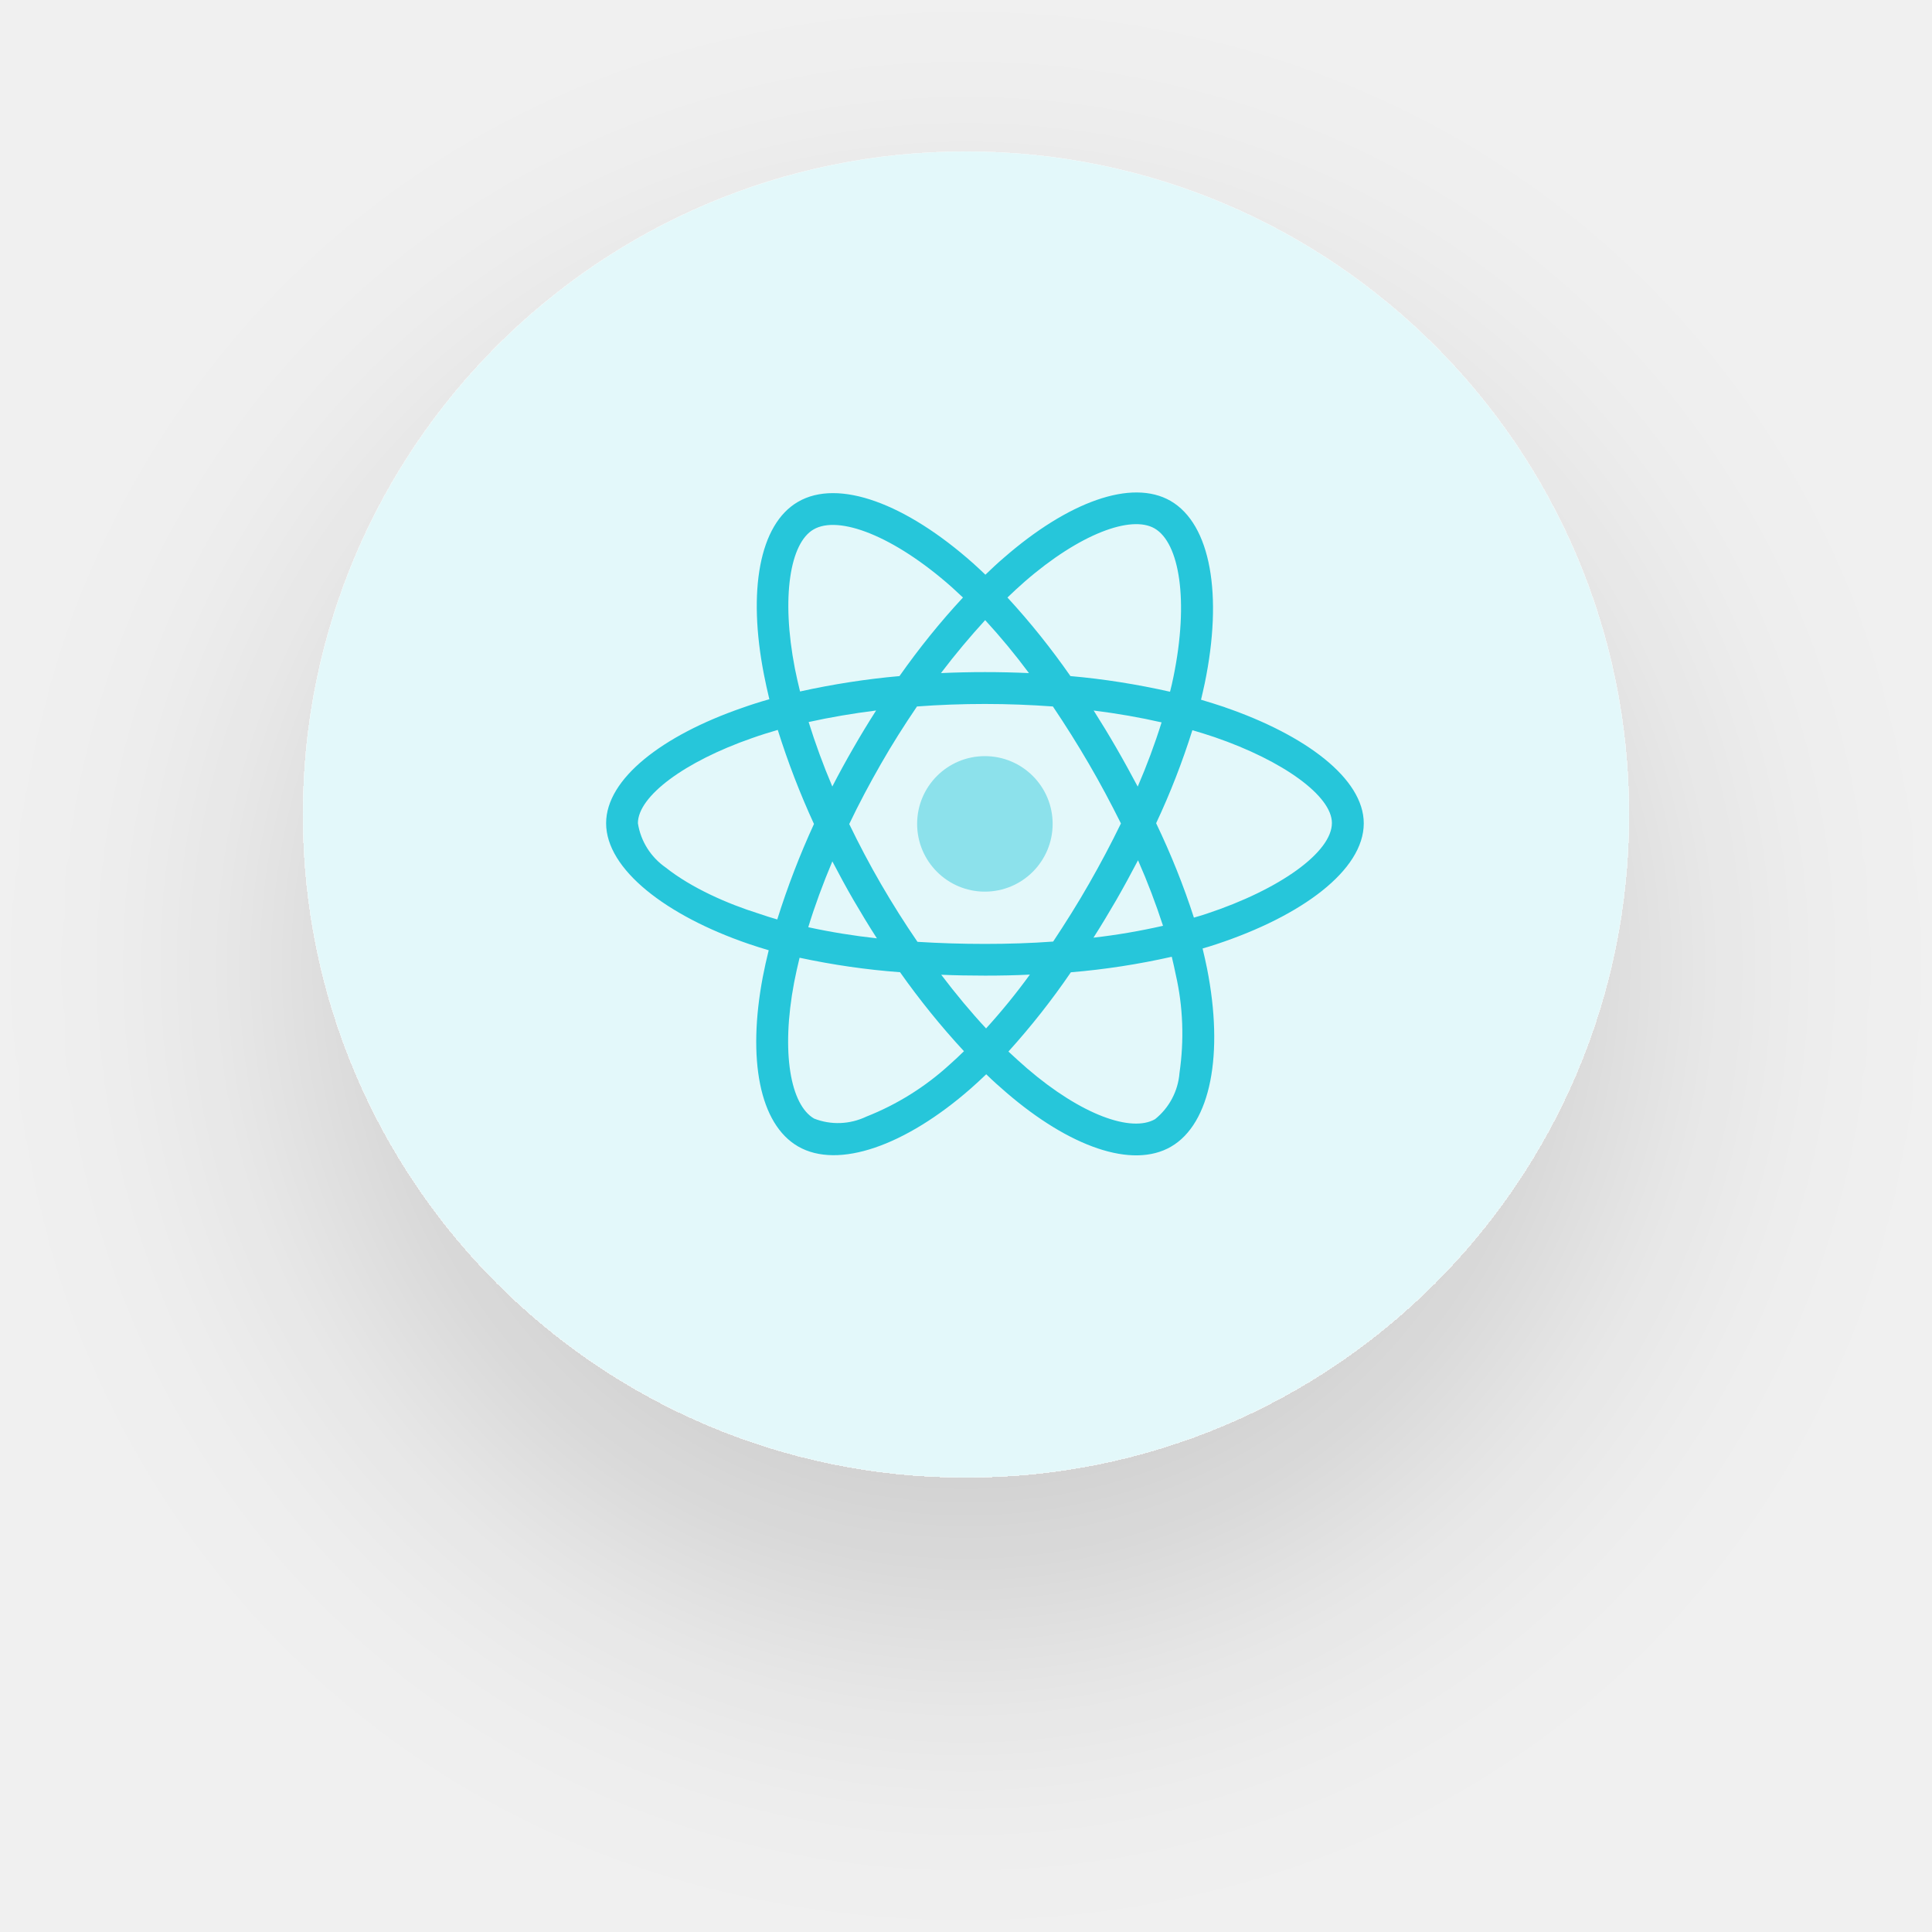
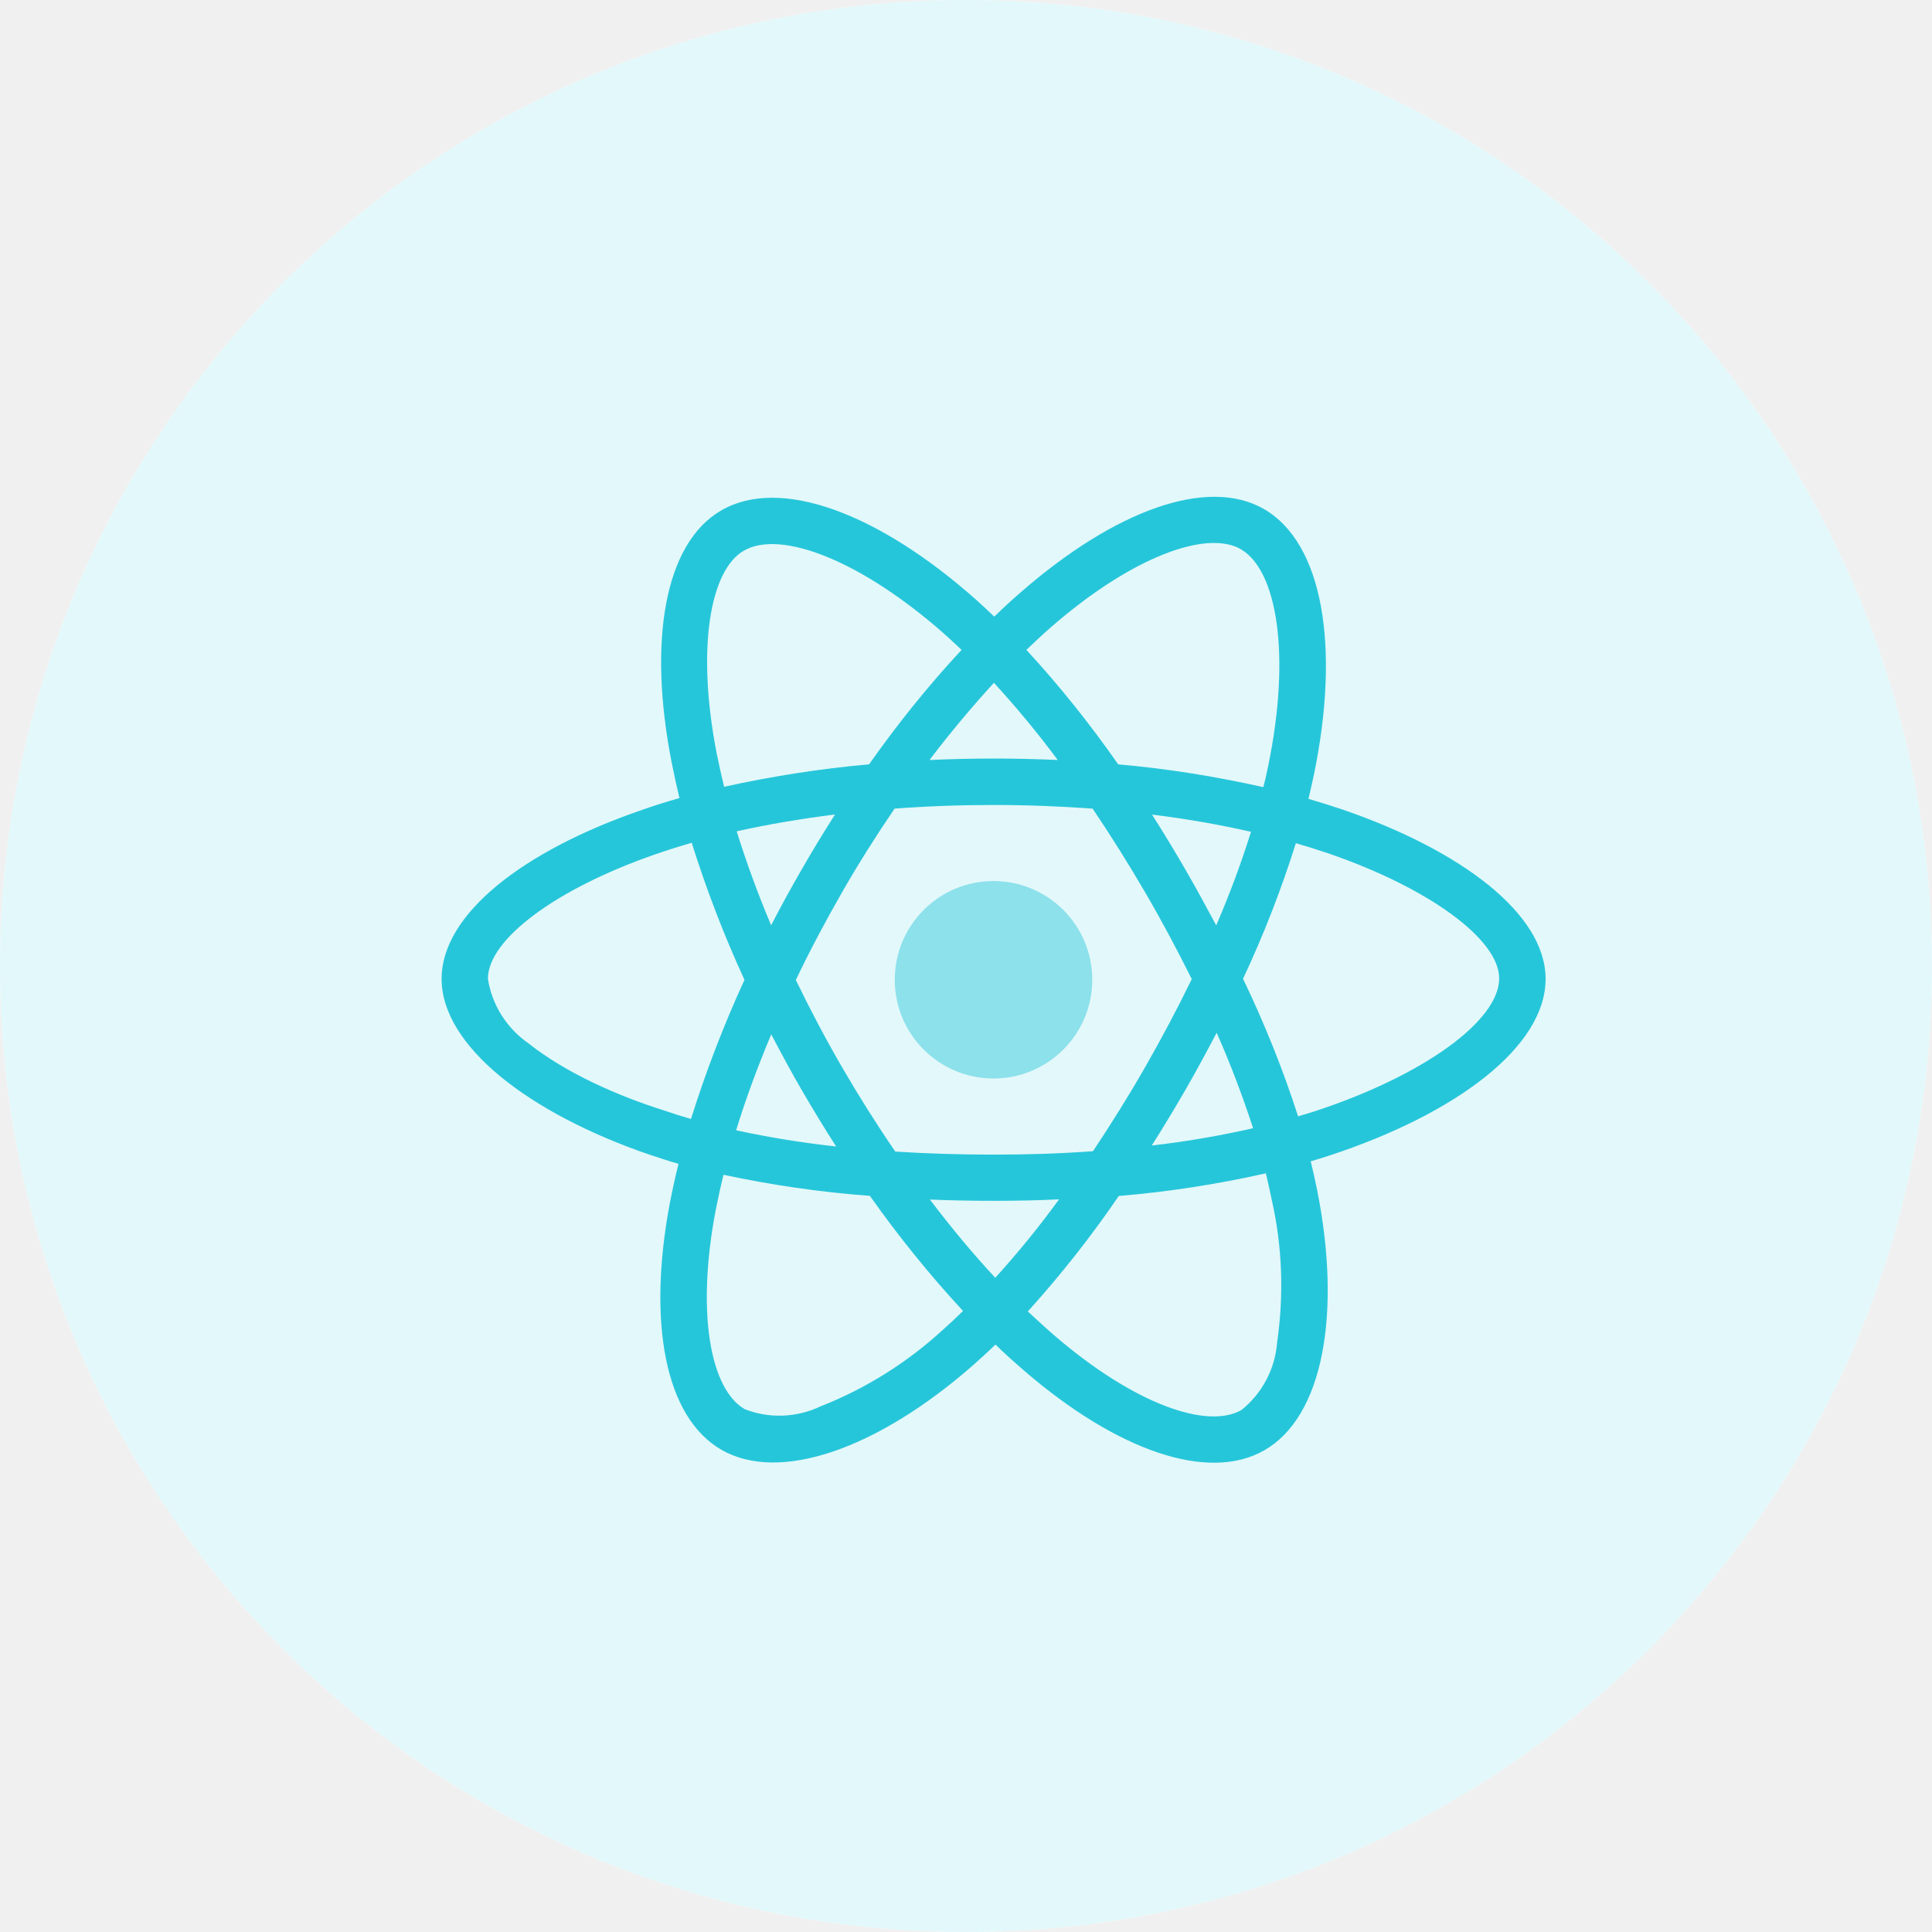
- <svg xmlns="http://www.w3.org/2000/svg" width="51" height="51" viewBox="0 0 51 51" fill="none">
-   <g filter="url(#filter0_d_1964_10555)">
-     <g clip-path="url(#clip0_1964_10555)">
-       <rect x="8" y="4" width="35" height="35" rx="17.5" fill="white" />
-       <path d="M36.25 40H13.75C10.022 40 7 36.978 7 33.25V10.75C7 7.022 10.022 4 13.75 4H36.25C39.978 4 43 7.022 43 10.75V33.25C43 36.978 39.978 40 36.25 40Z" fill="#E3F8FA" />
-       <path d="M25.998 19.96C25.01 19.96 24.21 20.761 24.21 21.748C24.21 22.737 25.011 23.537 25.998 23.537C26.986 23.537 27.787 22.736 27.787 21.748C27.787 20.761 26.987 19.96 25.998 19.96Z" fill="#8CE1EB" />
-       <path d="M19.761 24.916C19.937 24.974 20.112 25.033 20.292 25.084C20.233 25.318 20.183 25.549 20.136 25.788C19.726 27.957 20.046 29.674 21.069 30.264C22.124 30.872 23.898 30.247 25.624 28.736C25.76 28.615 25.898 28.49 26.034 28.358C26.205 28.526 26.385 28.686 26.565 28.841C28.236 30.279 29.888 30.86 30.909 30.271C31.964 29.663 32.308 27.815 31.863 25.566C31.828 25.394 31.789 25.218 31.745 25.038C31.87 25.003 31.992 24.964 32.113 24.924C34.367 24.178 36 22.971 36 21.734C36 20.55 34.461 19.403 32.337 18.672V18.67C32.126 18.6 31.916 18.534 31.704 18.471C31.739 18.328 31.77 18.183 31.802 18.038C32.283 15.711 31.965 13.84 30.899 13.222C29.872 12.632 28.196 13.246 26.501 14.722C26.332 14.866 26.17 15.018 26.012 15.171C25.906 15.069 25.797 14.967 25.689 14.87C23.912 13.291 22.131 12.627 21.064 13.248C20.041 13.842 19.736 15.604 20.166 17.805C20.209 18.024 20.256 18.239 20.309 18.458C20.059 18.528 19.813 18.607 19.583 18.689C17.495 19.413 16 20.552 16 21.732C16 22.951 17.592 24.173 19.761 24.916ZM25.073 28.098C24.429 28.688 23.681 29.156 22.869 29.476C22.435 29.683 21.936 29.703 21.491 29.528C20.869 29.169 20.612 27.789 20.963 25.934C21.007 25.716 21.053 25.497 21.107 25.282C21.982 25.469 22.864 25.598 23.759 25.664C24.275 26.395 24.84 27.094 25.446 27.749C25.323 27.87 25.198 27.988 25.073 28.098ZM30.033 20.764C29.849 20.42 29.662 20.076 29.467 19.74C29.276 19.409 29.076 19.08 28.87 18.756C29.498 18.835 30.101 18.94 30.663 19.069C30.482 19.648 30.272 20.21 30.033 20.764ZM30.041 22.709C30.291 23.275 30.509 23.85 30.701 24.439C30.095 24.576 29.482 24.682 28.865 24.752C29.076 24.423 29.275 24.088 29.471 23.752C29.669 23.407 29.857 23.06 30.041 22.709ZM29.59 21.737C29.328 22.276 29.046 22.807 28.746 23.331C28.45 23.85 28.132 24.355 27.801 24.855C27.22 24.898 26.614 24.917 26 24.917C25.386 24.917 24.794 24.898 24.219 24.862C23.879 24.366 23.559 23.858 23.258 23.34C22.957 22.821 22.679 22.294 22.418 21.754H22.417C22.674 21.215 22.955 20.688 23.253 20.168C23.549 19.649 23.87 19.144 24.206 18.649C24.793 18.605 25.39 18.583 26 18.583C26.61 18.583 27.211 18.607 27.794 18.649C28.125 19.141 28.442 19.645 28.742 20.16C29.043 20.675 29.323 21.202 29.59 21.737ZM22.525 19.748C22.334 20.079 22.147 20.419 21.971 20.762C21.724 20.181 21.518 19.611 21.346 19.06C21.908 18.935 22.505 18.834 23.127 18.755C22.92 19.08 22.718 19.411 22.525 19.748ZM21.972 22.738C22.152 23.082 22.335 23.422 22.53 23.758C22.729 24.098 22.933 24.438 23.148 24.77C22.539 24.703 21.933 24.606 21.336 24.476C21.507 23.915 21.722 23.333 21.972 22.738ZM26.03 27.148C25.631 26.719 25.234 26.243 24.846 25.731C25.221 25.747 25.608 25.754 25.999 25.754C26.401 25.754 26.795 25.747 27.186 25.727C26.827 26.222 26.441 26.695 26.03 27.148ZM31.136 28.322C31.099 28.798 30.866 29.243 30.491 29.543C29.869 29.901 28.546 29.434 27.116 28.206C26.952 28.065 26.787 27.913 26.62 27.758C27.217 27.098 27.768 26.399 28.268 25.666C29.162 25.592 30.053 25.454 30.932 25.256C30.971 25.416 31.006 25.576 31.038 25.732C31.231 26.576 31.261 27.454 31.136 28.322ZM31.476 19.275C31.679 19.334 31.874 19.396 32.062 19.459C33.882 20.084 35.159 21.014 35.159 21.725C35.159 22.491 33.795 23.478 31.847 24.122C31.738 24.157 31.628 24.192 31.516 24.223C31.242 23.372 30.907 22.54 30.519 21.731C30.893 20.935 31.211 20.115 31.476 19.275ZM27.049 15.354C28.502 14.09 29.857 13.593 30.476 13.948C31.136 14.327 31.389 15.858 30.976 17.869C30.948 18.002 30.921 18.13 30.886 18.26C30.018 18.065 29.14 17.924 28.257 17.847C27.75 17.12 27.195 16.425 26.594 15.773C26.745 15.628 26.892 15.491 27.049 15.354ZM26.006 16.37C26.416 16.816 26.802 17.284 27.162 17.768C26.389 17.733 25.611 17.733 24.839 17.768C25.221 17.264 25.616 16.796 26.006 16.37ZM21.476 13.976C22.133 13.593 23.589 14.139 25.124 15.499C25.221 15.586 25.319 15.679 25.42 15.773C24.814 16.425 24.256 17.12 23.744 17.847C22.862 17.925 21.987 18.062 21.119 18.253C21.068 18.054 21.026 17.85 20.983 17.647C20.616 15.757 20.858 14.331 21.476 13.976ZM19.855 19.483C20.077 19.404 20.303 19.334 20.531 19.268C20.797 20.115 21.117 20.947 21.487 21.751C21.112 22.567 20.788 23.411 20.518 24.27L20.517 24.271C20.353 24.224 20.193 24.173 20.033 24.118C19.202 23.857 18.256 23.442 17.572 22.9C17.179 22.626 16.912 22.205 16.839 21.731C16.84 21.017 18.073 20.103 19.855 19.483Z" fill="#26C6DA" />
-     </g>
+ <svg xmlns="http://www.w3.org/2000/svg" width="35" height="35" viewBox="0 0 35 35" fill="none">
+   <g clip-path="url(#clip0_1796_8216)">
+     <rect width="35" height="35" rx="17.5" fill="white" />
+     <path d="M28.25 36H5.75C2.022 36 -1 32.978 -1 29.25V6.75C-1 3.022 2.022 0 5.75 0H28.25C31.978 0 35 3.022 35 6.75V29.25C35 32.978 31.978 36 28.25 36Z" fill="#E3F8FA" />
+     <path d="M17.998 15.961C17.01 15.961 16.21 16.762 16.21 17.75C16.21 18.738 17.011 19.538 17.998 19.538C18.986 19.538 19.787 18.737 19.787 17.75C19.787 16.762 18.987 15.961 17.998 15.961Z" fill="#8CE1EB" />
+     <path d="M11.761 20.916C11.937 20.974 12.112 21.033 12.292 21.084C12.233 21.318 12.183 21.549 12.136 21.788C11.726 23.957 12.046 25.674 13.069 26.264C14.124 26.872 15.898 26.247 17.624 24.736C17.76 24.615 17.898 24.49 18.034 24.358C18.205 24.526 18.385 24.686 18.565 24.841C20.236 26.279 21.888 26.86 22.909 26.271C23.964 25.663 24.308 23.815 23.863 21.566C23.828 21.394 23.789 21.218 23.745 21.038C23.87 21.003 23.992 20.964 24.113 20.924C26.366 20.178 28 18.971 28 17.734C28 16.55 26.461 15.403 24.337 14.671V14.67C24.125 14.6 23.916 14.534 23.704 14.472C23.739 14.328 23.77 14.183 23.802 14.038C24.283 11.711 23.965 9.84 22.899 9.222C21.872 8.632 20.196 9.246 18.501 10.722C18.332 10.866 18.17 11.018 18.012 11.171C17.906 11.069 17.797 10.967 17.689 10.87C15.912 9.291 14.13 8.627 13.064 9.248C12.041 9.842 11.736 11.604 12.166 13.805C12.21 14.024 12.256 14.239 12.309 14.458C12.059 14.528 11.813 14.607 11.583 14.689C9.495 15.413 8 16.552 8 17.732C8 18.951 9.592 20.173 11.761 20.916ZM17.073 24.098C16.429 24.688 15.681 25.156 14.869 25.476C14.435 25.683 13.935 25.703 13.491 25.528C12.869 25.169 12.612 23.789 12.963 21.934C13.007 21.716 13.053 21.497 13.107 21.282C13.982 21.469 14.864 21.598 15.759 21.664C16.275 22.395 16.84 23.094 17.446 23.749C17.323 23.87 17.198 23.988 17.073 24.098ZM22.033 16.764C21.849 16.42 21.662 16.076 21.467 15.74C21.276 15.409 21.076 15.08 20.87 14.757C21.498 14.835 22.101 14.94 22.663 15.069C22.482 15.648 22.272 16.21 22.033 16.764ZM22.041 18.709C22.291 19.275 22.509 19.85 22.701 20.439C22.095 20.576 21.482 20.682 20.865 20.752C21.076 20.423 21.275 20.088 21.471 19.752C21.669 19.407 21.857 19.06 22.041 18.709ZM21.59 17.737C21.328 18.276 21.046 18.807 20.746 19.331C20.45 19.85 20.132 20.355 19.801 20.855C19.22 20.898 18.614 20.917 18 20.917C17.386 20.917 16.794 20.898 16.219 20.862C15.879 20.366 15.559 19.858 15.258 19.34C14.957 18.821 14.679 18.294 14.418 17.754H14.417C14.674 17.215 14.955 16.688 15.253 16.168C15.549 15.649 15.87 15.144 16.206 14.649C16.793 14.605 17.39 14.583 18 14.583C18.61 14.583 19.211 14.607 19.794 14.649C20.125 15.141 20.442 15.645 20.742 16.16C21.043 16.675 21.323 17.202 21.59 17.737ZM14.525 15.748C14.334 16.079 14.147 16.419 13.97 16.762C13.724 16.181 13.518 15.611 13.346 15.06C13.908 14.935 14.505 14.834 15.127 14.755C14.92 15.08 14.718 15.411 14.525 15.748ZM13.972 18.738C14.152 19.082 14.335 19.422 14.53 19.758C14.729 20.098 14.933 20.438 15.148 20.77C14.539 20.703 13.933 20.606 13.336 20.476C13.507 19.915 13.722 19.333 13.972 18.738ZM18.03 23.148C17.631 22.719 17.234 22.243 16.846 21.731C17.221 21.747 17.608 21.754 17.999 21.754C18.401 21.754 18.795 21.747 19.186 21.727C18.827 22.222 18.441 22.695 18.03 23.148ZM23.136 24.322C23.099 24.798 22.866 25.243 22.491 25.543C21.869 25.901 20.546 25.434 19.116 24.206C18.952 24.065 18.787 23.913 18.62 23.758C19.217 23.098 19.768 22.399 20.268 21.666C21.162 21.592 22.053 21.454 22.932 21.256C22.971 21.416 23.006 21.576 23.038 21.732C23.231 22.576 23.261 23.454 23.136 24.322ZM23.476 15.275C23.679 15.334 23.874 15.396 24.062 15.459C25.881 16.084 27.159 17.014 27.159 17.725C27.159 18.491 25.795 19.478 23.847 20.122C23.738 20.157 23.628 20.192 23.516 20.223C23.242 19.372 22.907 18.54 22.519 17.731C22.893 16.935 23.211 16.115 23.476 15.275ZM19.049 11.354C20.502 10.09 21.857 9.593 22.476 9.948C23.136 10.327 23.389 11.858 22.976 13.869C22.948 14.002 22.921 14.13 22.886 14.26C22.018 14.065 21.14 13.924 20.257 13.847C19.75 13.12 19.195 12.425 18.594 11.773C18.745 11.628 18.892 11.491 19.049 11.354ZM18.006 12.37C18.416 12.816 18.802 13.284 19.162 13.768C18.389 13.733 17.611 13.733 16.839 13.768C17.221 13.264 17.616 12.796 18.006 12.37ZM13.476 9.976C14.133 9.593 15.589 10.139 17.124 11.499C17.221 11.586 17.319 11.679 17.42 11.773C16.814 12.425 16.256 13.12 15.744 13.847C14.862 13.925 13.987 14.062 13.119 14.253C13.068 14.054 13.026 13.85 12.983 13.647C12.616 11.757 12.858 10.331 13.476 9.976ZM11.854 15.483C12.077 15.404 12.303 15.334 12.531 15.268C12.797 16.115 13.117 16.947 13.487 17.751C13.112 18.567 12.788 19.411 12.518 20.27L12.517 20.271C12.353 20.224 12.193 20.173 12.033 20.118C11.202 19.857 10.256 19.442 9.572 18.9C9.179 18.626 8.912 18.205 8.839 17.731C8.84 17.017 10.073 16.103 11.854 15.483Z" fill="#26C6DA" />
  </g>
  <defs>
-     <filter id="filter0_d_1964_10555" x="0" y="0" width="51" height="51" filterUnits="userSpaceOnUse" color-interpolation-filters="sRGB">
-       <feFlood flood-opacity="0" result="BackgroundImageFix" />
-       <feColorMatrix in="SourceAlpha" type="matrix" values="0 0 0 0 0 0 0 0 0 0 0 0 0 0 0 0 0 0 127 0" result="hardAlpha" />
-       <feOffset dy="4" />
-       <feGaussianBlur stdDeviation="4" />
-       <feComposite in2="hardAlpha" operator="out" />
-       <feColorMatrix type="matrix" values="0 0 0 0 0 0 0 0 0 0 0 0 0 0 0 0 0 0 0.15 0" />
-       <feBlend mode="normal" in2="BackgroundImageFix" result="effect1_dropShadow_1964_10555" />
-       <feBlend mode="normal" in="SourceGraphic" in2="effect1_dropShadow_1964_10555" result="shape" />
-     </filter>
-     <clipPath id="clip0_1964_10555">
-       <rect x="8" y="4" width="35" height="35" rx="17.5" fill="white" />
+     <clipPath id="clip0_1796_8216">
+       <rect width="35" height="35" rx="17.5" fill="white" />
    </clipPath>
  </defs>
</svg>
